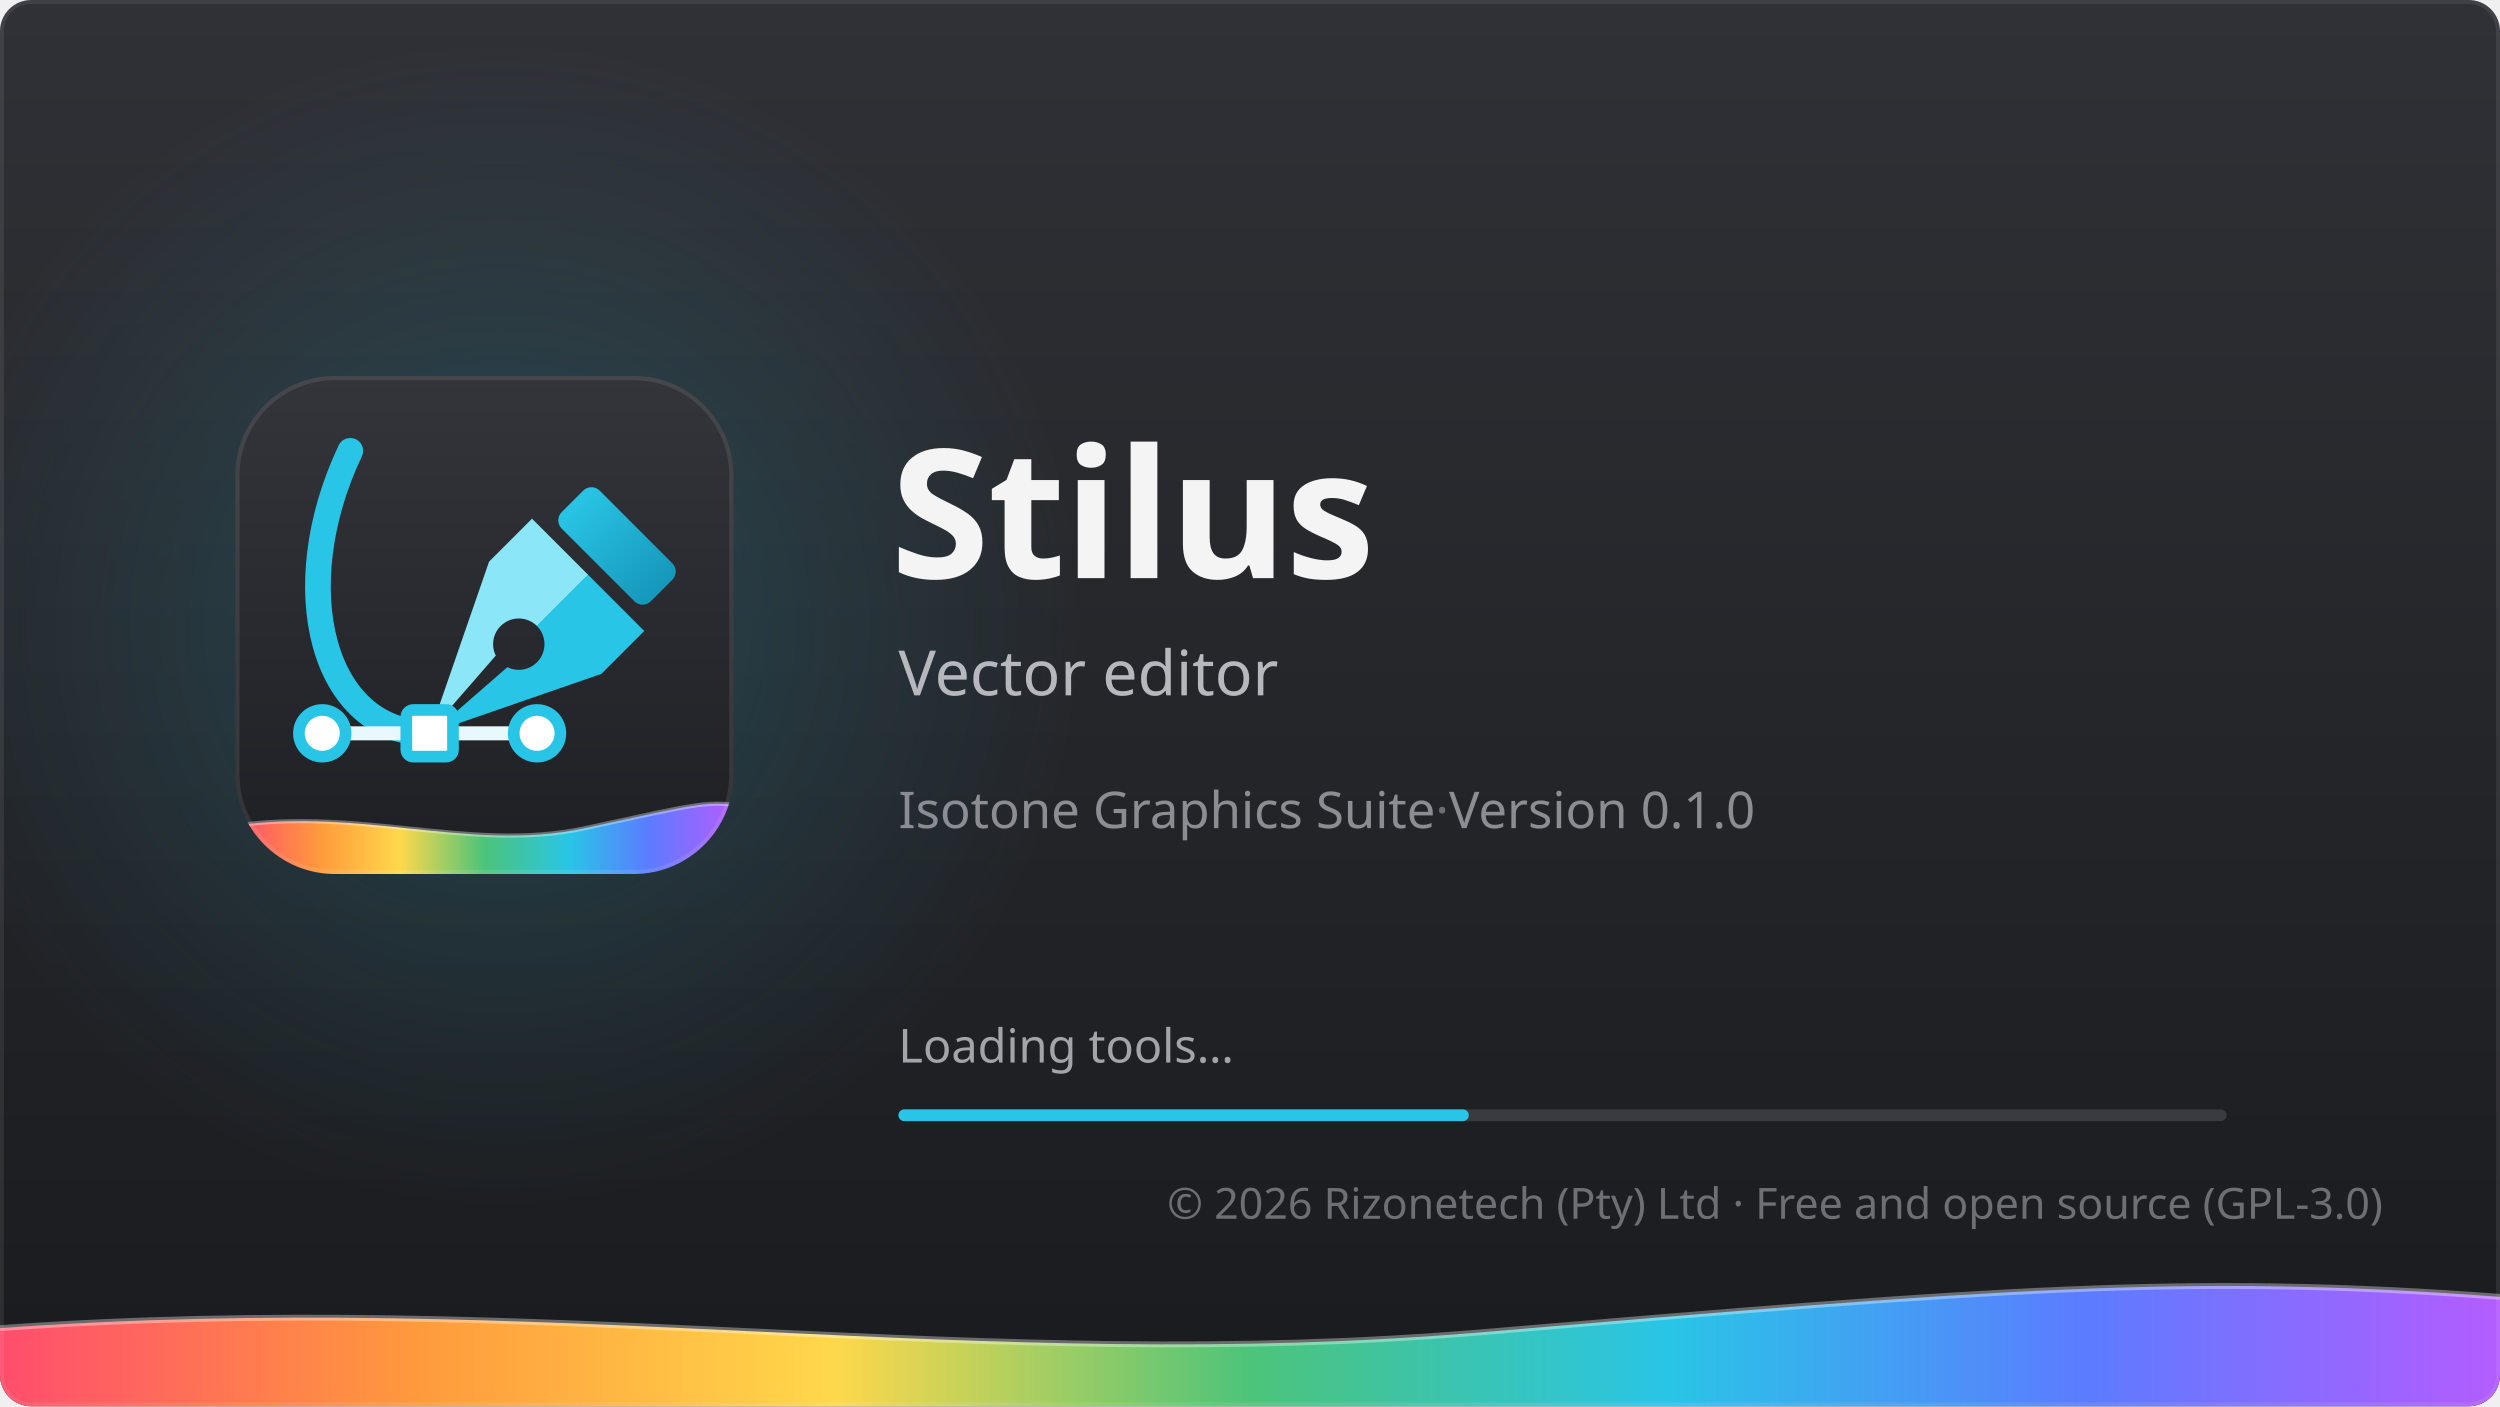
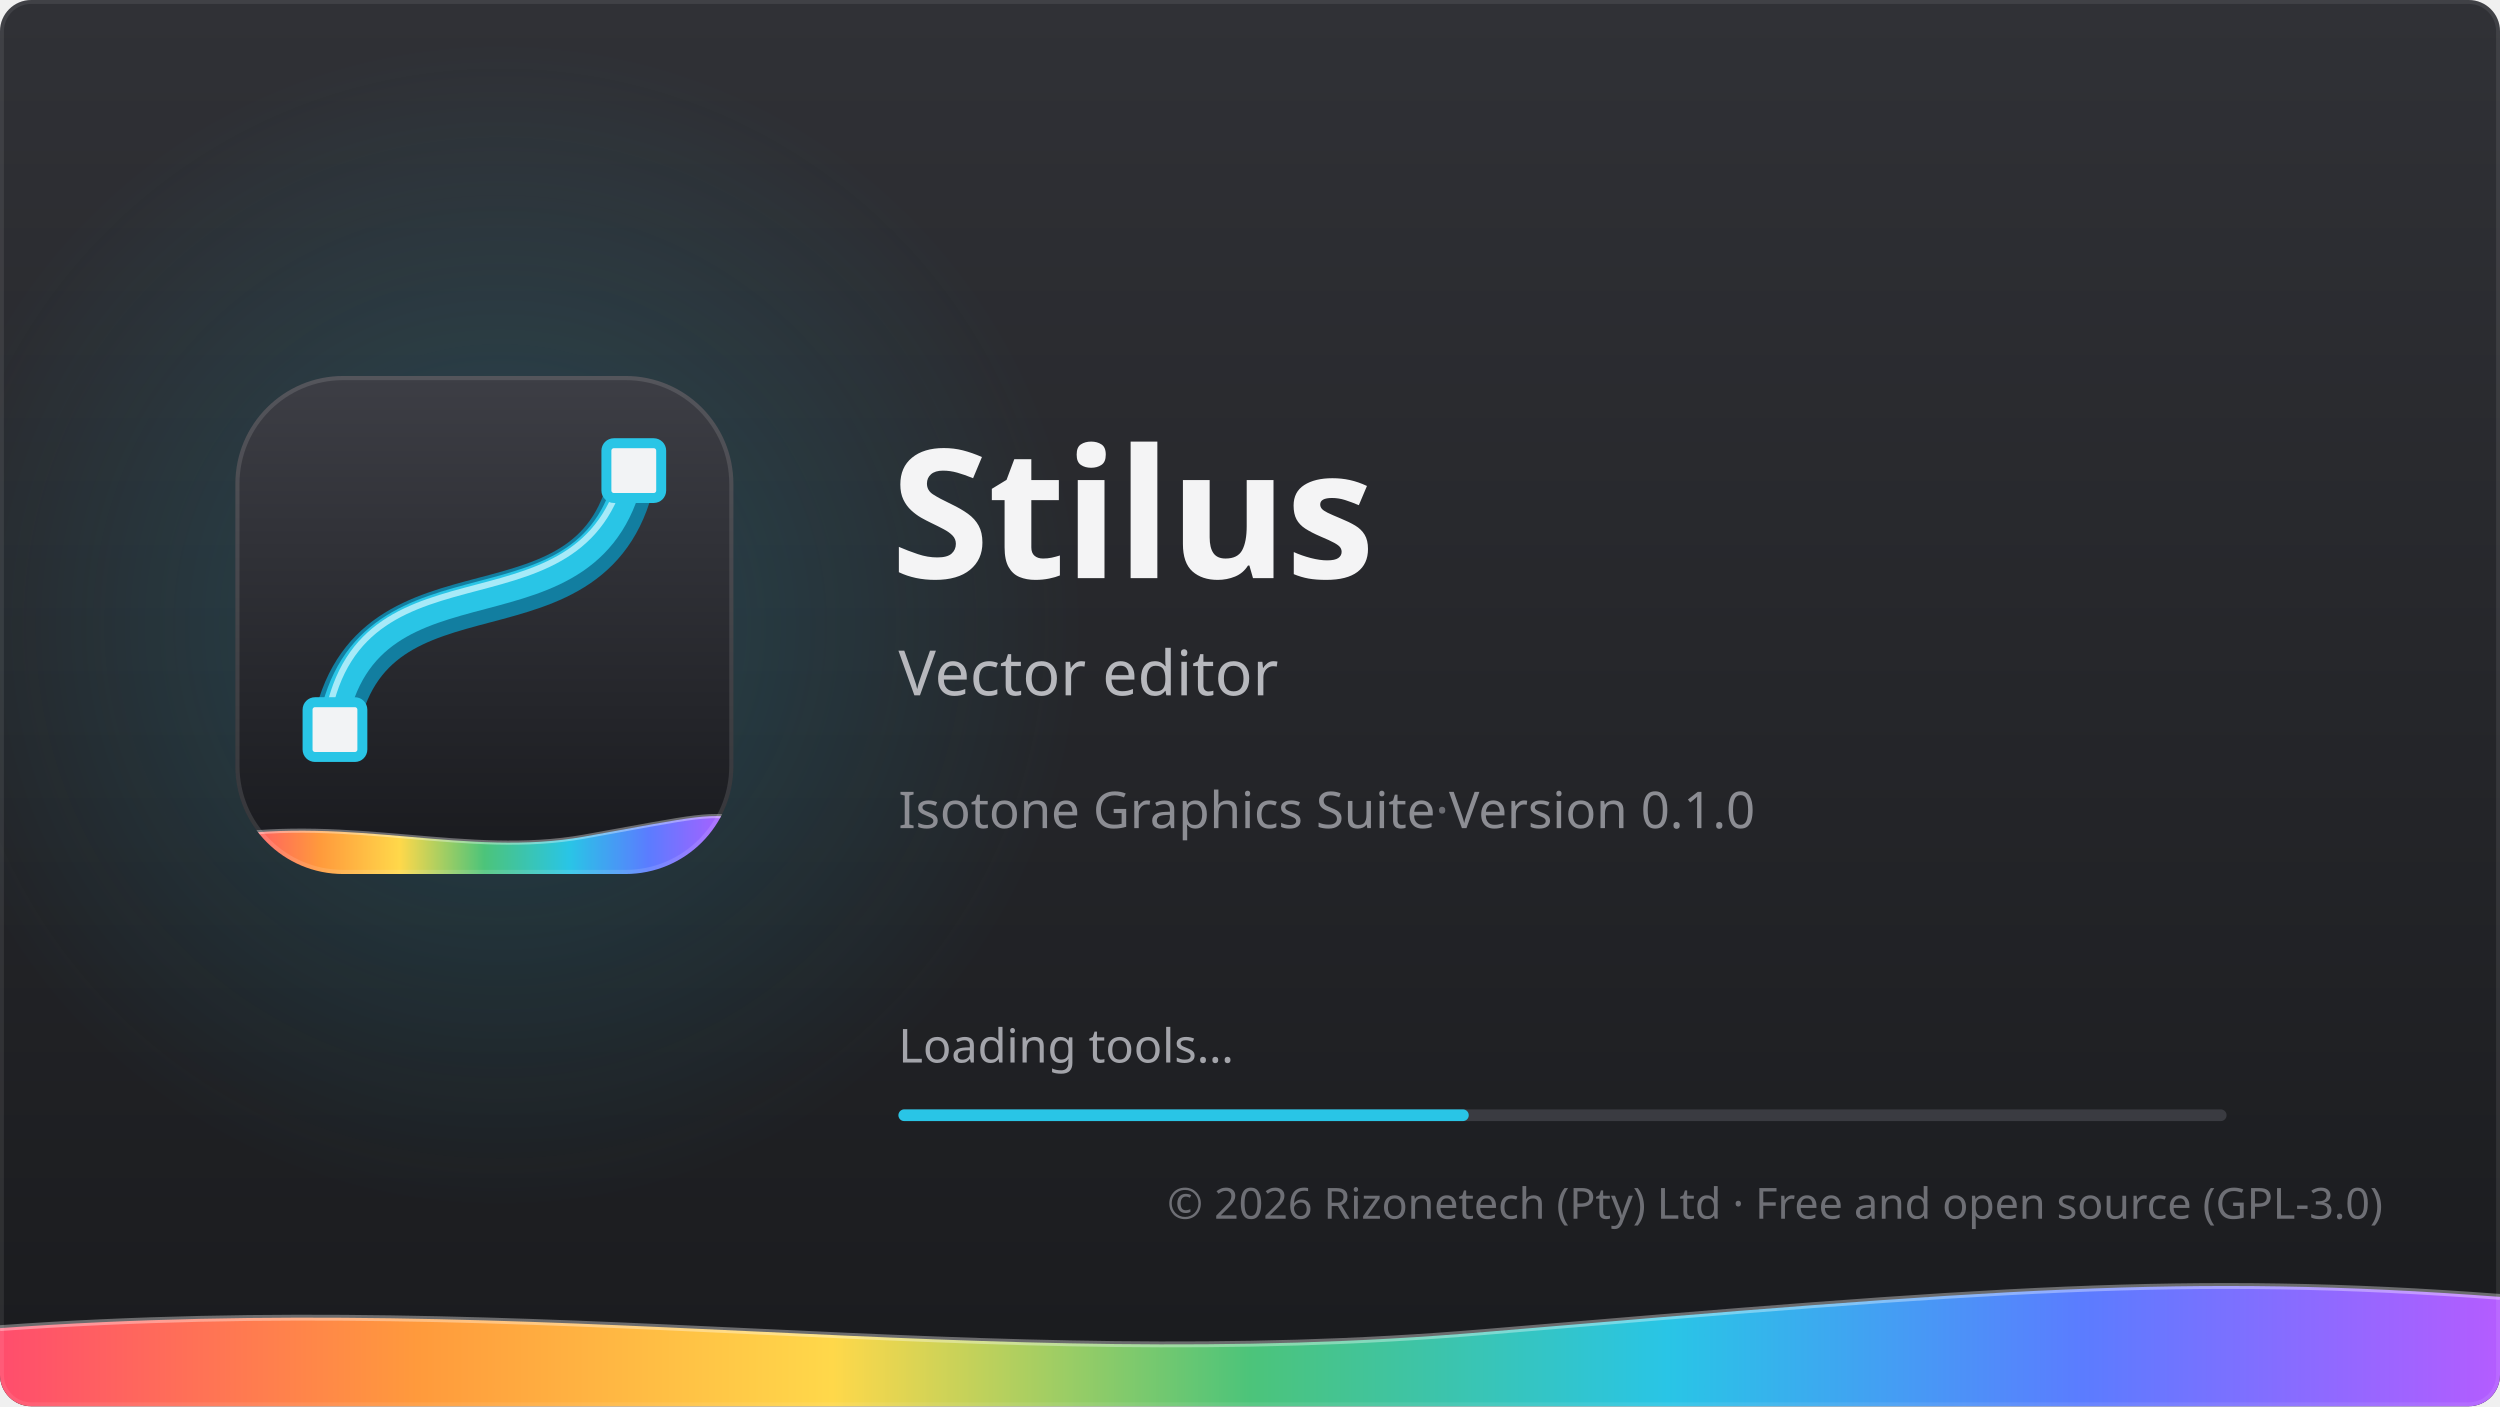
<svg xmlns="http://www.w3.org/2000/svg" viewBox="0 0 640 360" width="640" height="360">
  <defs>
    <linearGradient id="stilus-sp-bg" x1="0" y1="0" x2="0" y2="1">
      <stop offset="0" stop-color="#303136" />
      <stop offset="1" stop-color="#1A1B1E" />
    </linearGradient>
    <radialGradient id="stilus-sp-halo" cx="0.5" cy="0.5" r="0.5">
      <stop offset="0" stop-color="#29C5E6" stop-opacity="0.20" />
      <stop offset="1" stop-color="#29C5E6" stop-opacity="0" />
    </radialGradient>
    <linearGradient id="stilus-sp-spec" x1="0" y1="0" x2="640" y2="0" gradientUnits="userSpaceOnUse">
      <stop offset="0.000" stop-color="#FF4D6D" />
      <stop offset="0.167" stop-color="#FF9A3C" />
      <stop offset="0.333" stop-color="#FFD84A" />
      <stop offset="0.500" stop-color="#4CC47A" />
      <stop offset="0.667" stop-color="#29C5E6" />
      <stop offset="0.833" stop-color="#5B7CFF" />
      <stop offset="1.000" stop-color="#B45CFF" />
    </linearGradient>
    <clipPath id="stilus-sp-clip">
      <rect x="0" y="0" width="640" height="360" rx="8" />
    </clipPath>
  </defs>
  <rect x="0" y="0" width="640" height="360" rx="8" fill="url(#stilus-sp-bg)" />
  <g clip-path="url(#stilus-sp-clip)">
    <circle cx="128" cy="160" r="150" fill="url(#stilus-sp-halo)" />
    <path d="M0 340C140 330 250 352 380 341S560 326 640 332V360H0Z" fill="url(#stilus-sp-spec)" />
    <path d="M0 340C140 330 250 352 380 341S560 326 640 332" fill="none" stroke="#FFFFFF" stroke-opacity=".35" stroke-width="1.5" />
  </g>
  <rect x="0.5" y="0.5" width="639" height="359" rx="7.5" fill="none" stroke="#FFFFFF" stroke-opacity=".08" />
  <svg x="56" y="92" width="136" height="136" viewBox="0 0 256 256">
    <defs>
      <linearGradient id="stilus-c-bg" x1="0" y1="0" x2="0" y2="1">
-         <stop offset="0" stop-color="#34353B" />
-         <stop offset="1" stop-color="#1E1F23" />
+         <stop offset="0" stop-color="#3D3E45" />
+         <stop offset="1" stop-color="#18191D" />
      </linearGradient>
      <linearGradient id="stilus-c-spec" x1="8" y1="0" x2="248" y2="0" gradientUnits="userSpaceOnUse">
-         <stop offset="0" stop-color="#FF4D6D" />
+         <stop offset="0.00" stop-color="#FF4D6D" />
        <stop offset="0.17" stop-color="#FF9A3C" />
        <stop offset="0.33" stop-color="#FFD84A" />
-         <stop offset="0.5" stop-color="#4CC47A" />
+         <stop offset="0.50" stop-color="#4CC47A" />
        <stop offset="0.67" stop-color="#29C5E6" />
        <stop offset="0.83" stop-color="#5B7CFF" />
-         <stop offset="1" stop-color="#B45CFF" />
+         <stop offset="1.00" stop-color="#B45CFF" />
      </linearGradient>
      <clipPath id="stilus-c-clip">
-         <rect x="8" y="8" width="240" height="240" rx="48" />
+         <rect x="8" y="8" width="240" height="240" rx="52" />
      </clipPath>
-       <linearGradient id="stilus-c-nib" x1="0" y1="0" x2="1" y2="0">
-         <stop offset="0" stop-color="#8BE6F7" />
-         <stop offset="0.5" stop-color="#8BE6F7" />
-         <stop offset="0.5" stop-color="#29C5E6" />
-         <stop offset="1" stop-color="#29C5E6" />
-       </linearGradient>
-       <linearGradient id="stilus-c-col" x1="0" y1="0" x2="1" y2="0">
-         <stop offset="0" stop-color="#29C5E6" />
-         <stop offset="1" stop-color="#1597BA" />
-       </linearGradient>
    </defs>
-     <rect x="8" y="8" width="240" height="240" rx="48" fill="url(#stilus-c-bg)" />
+     <rect x="8" y="8" width="240" height="240" rx="52" fill="url(#stilus-c-bg)" />
    <g clip-path="url(#stilus-c-clip)">
-       <path d="M0 226C64 214 120 238 176 226S236 212 256 216V256H0Z" fill="url(#stilus-c-spec)" />
-       <path d="M0 226C64 214 120 238 176 226S236 212 256 216" fill="none" stroke="#FFFFFF" stroke-opacity=".35" stroke-width="2" />
+       <path d="M0 230C64 220 120 240 176 230S236 218 256 222V256H0Z" fill="url(#stilus-c-spec)" />
+       <path d="M0 230C64 220 120 240 176 230S236 218 256 222" fill="none" stroke="#FFFFFF" stroke-opacity=".35" stroke-width="2" />
    </g>
-     <rect x="9" y="9" width="238" height="238" rx="47" fill="none" stroke="#FFFFFF" stroke-opacity=".09" stroke-width="2" />
-     <g transform="translate(128 116) scale(1.125) translate(-127.44 -125.94)">
-       <path d="M70 62C42 121 58 183 104 183" fill="none" stroke="#29C5E6" stroke-width="11" stroke-linecap="round" />
-       <path d="M58 183L150 183" stroke="#E8F9FD" stroke-width="6" stroke-linecap="round" />
-       <g transform="translate(104 183) rotate(45) scale(1)">
-         <path d="M0 0L34 -70L34 -96L-34 -96L-34 -70ZM-3.5 -43.57A11 11 0 1 1 3.5 -43.57L1.2 -10L-1.2 -10Z" fill="url(#stilus-c-nib)" fill-rule="evenodd" />
-         <rect x="-27" y="-125" width="54" height="23" rx="5" fill="url(#stilus-c-col)" />
-       </g>
-       <circle cx="58" cy="183" r="10" fill="#FFFFFF" stroke="#29C5E6" stroke-width="5" />
-       <circle cx="150" cy="183" r="10" fill="#FFFFFF" stroke="#29C5E6" stroke-width="5" />
-       <rect x="94" y="173" width="20" height="20" rx="3" fill="#FFFFFF" stroke="#29C5E6" stroke-width="5" />
+     <rect x="9" y="9" width="238" height="238" rx="51" fill="none" stroke="#FFFFFF" stroke-opacity=".12" stroke-width="2" />
+     <g transform="translate(128 116) scale(1.2) translate(-128 -116)">
+       <path d="M68 168C82 92 174 140 188 64" fill="none" stroke="#127EA0" stroke-width="18.5" stroke-linecap="round" />
+       <path d="M68 168C82 92 174 140 188 64" fill="none" stroke="#29C5E6" stroke-width="11.5" stroke-linecap="round" transform="translate(-1 -2)" />
+       <path d="M68 168C82 92 174 140 188 64" fill="none" stroke="#C7F4FC" stroke-opacity=".8" stroke-width="2.5" stroke-linecap="round" transform="translate(-3 -5)" />
+       <rect x="57" y="157" width="22" height="22" rx="3" fill="#F2F3F5" stroke="#29C5E6" stroke-width="4" />
+       <rect x="177" y="53" width="22" height="22" rx="3" fill="#F2F3F5" stroke="#29C5E6" stroke-width="4" />
    </g>
  </svg>
  <g font-family="Segoe UI Variable Display, Segoe UI, system-ui, sans-serif">
    <text x="228" y="148" font-size="46" font-weight="600" fill="#F4F4F5" letter-spacing="-0.5">Stilus</text>
    <text x="230" y="178" font-size="16" fill="#B7B8BD">Vector editor</text>
    <text x="230" y="212" font-size="13" fill="#8C8D93">Isotone Graphics Suite<tspan fill="#6C6D73"> · </tspan>Version 0.1.0</text>
  </g>
  <g font-family="Segoe UI Variable Text, Segoe UI, system-ui, sans-serif">
    <text x="230" y="272" font-size="12" fill="#A3A4AA">Loading tools…</text>
    <rect x="230" y="284" width="340" height="3" rx="1.5" fill="#3A3B41" />
    <rect x="230" y="284" width="146" height="3" rx="1.5" fill="#29C5E6" />
    <text x="610" y="312" font-size="11" fill="#6E6F75" text-anchor="end">© 2026 Rizonetech (Pty) Ltd · Free and open source (GPL-3.0)</text>
  </g>
</svg>
